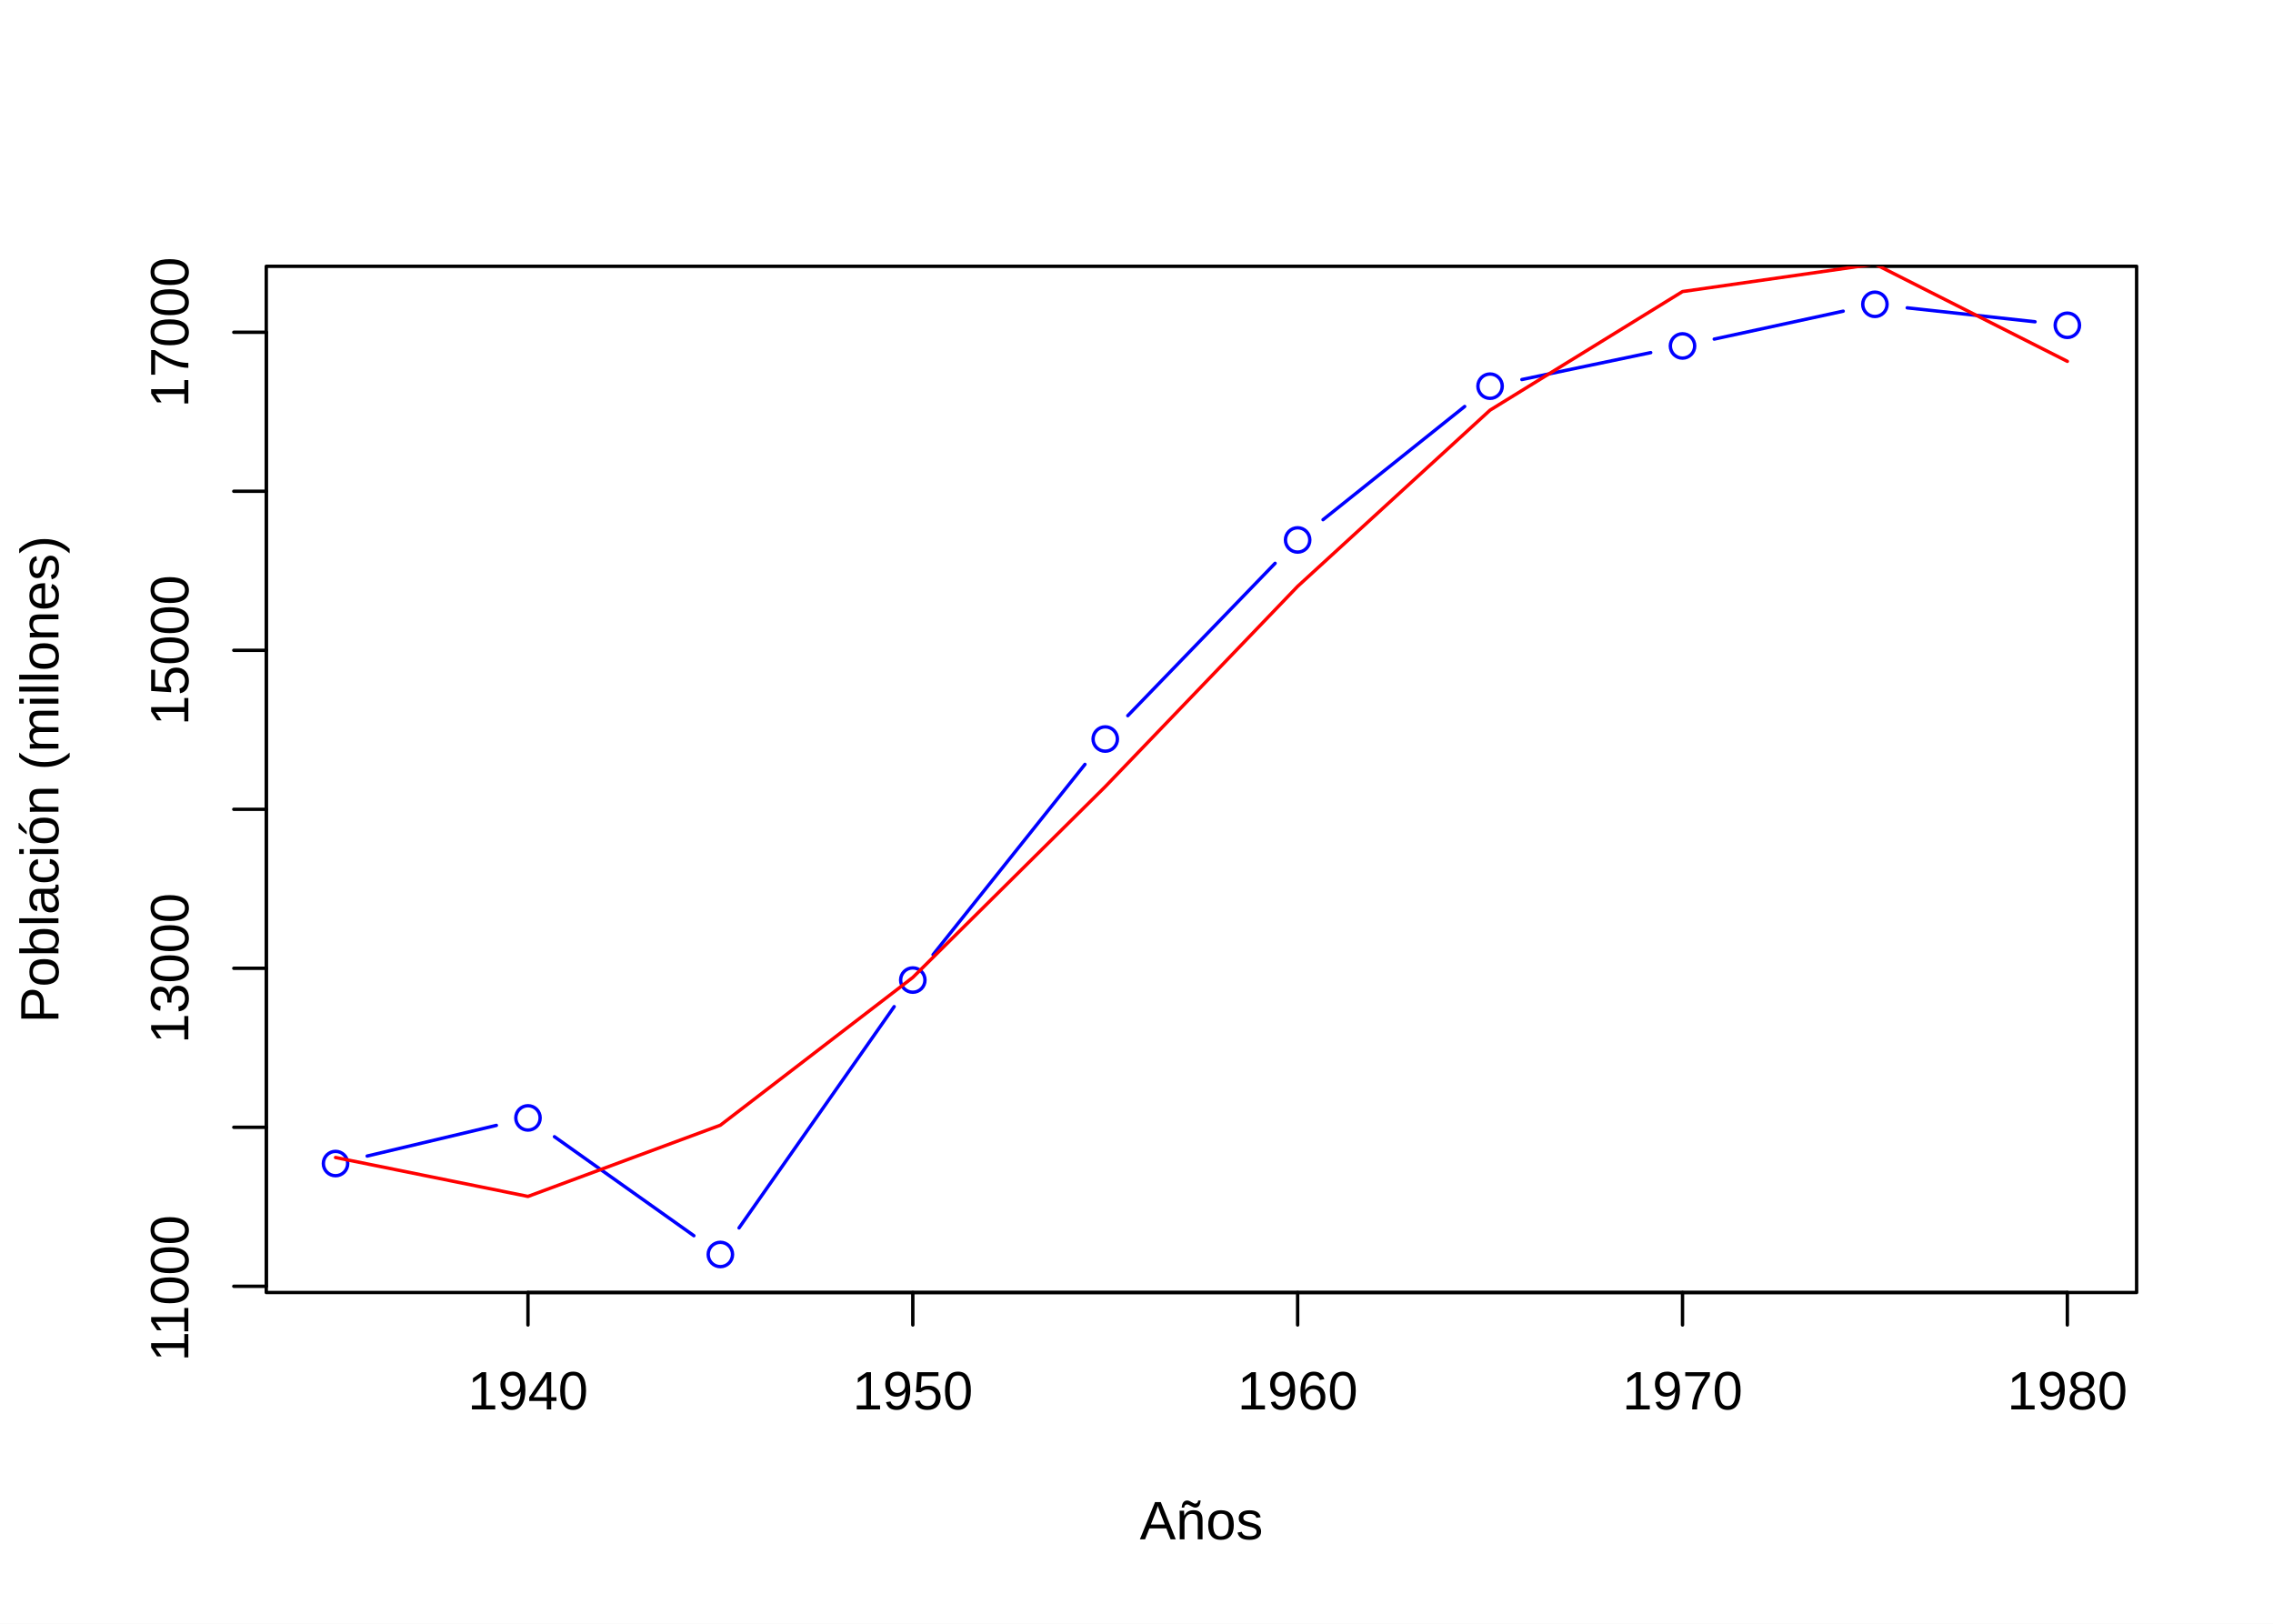
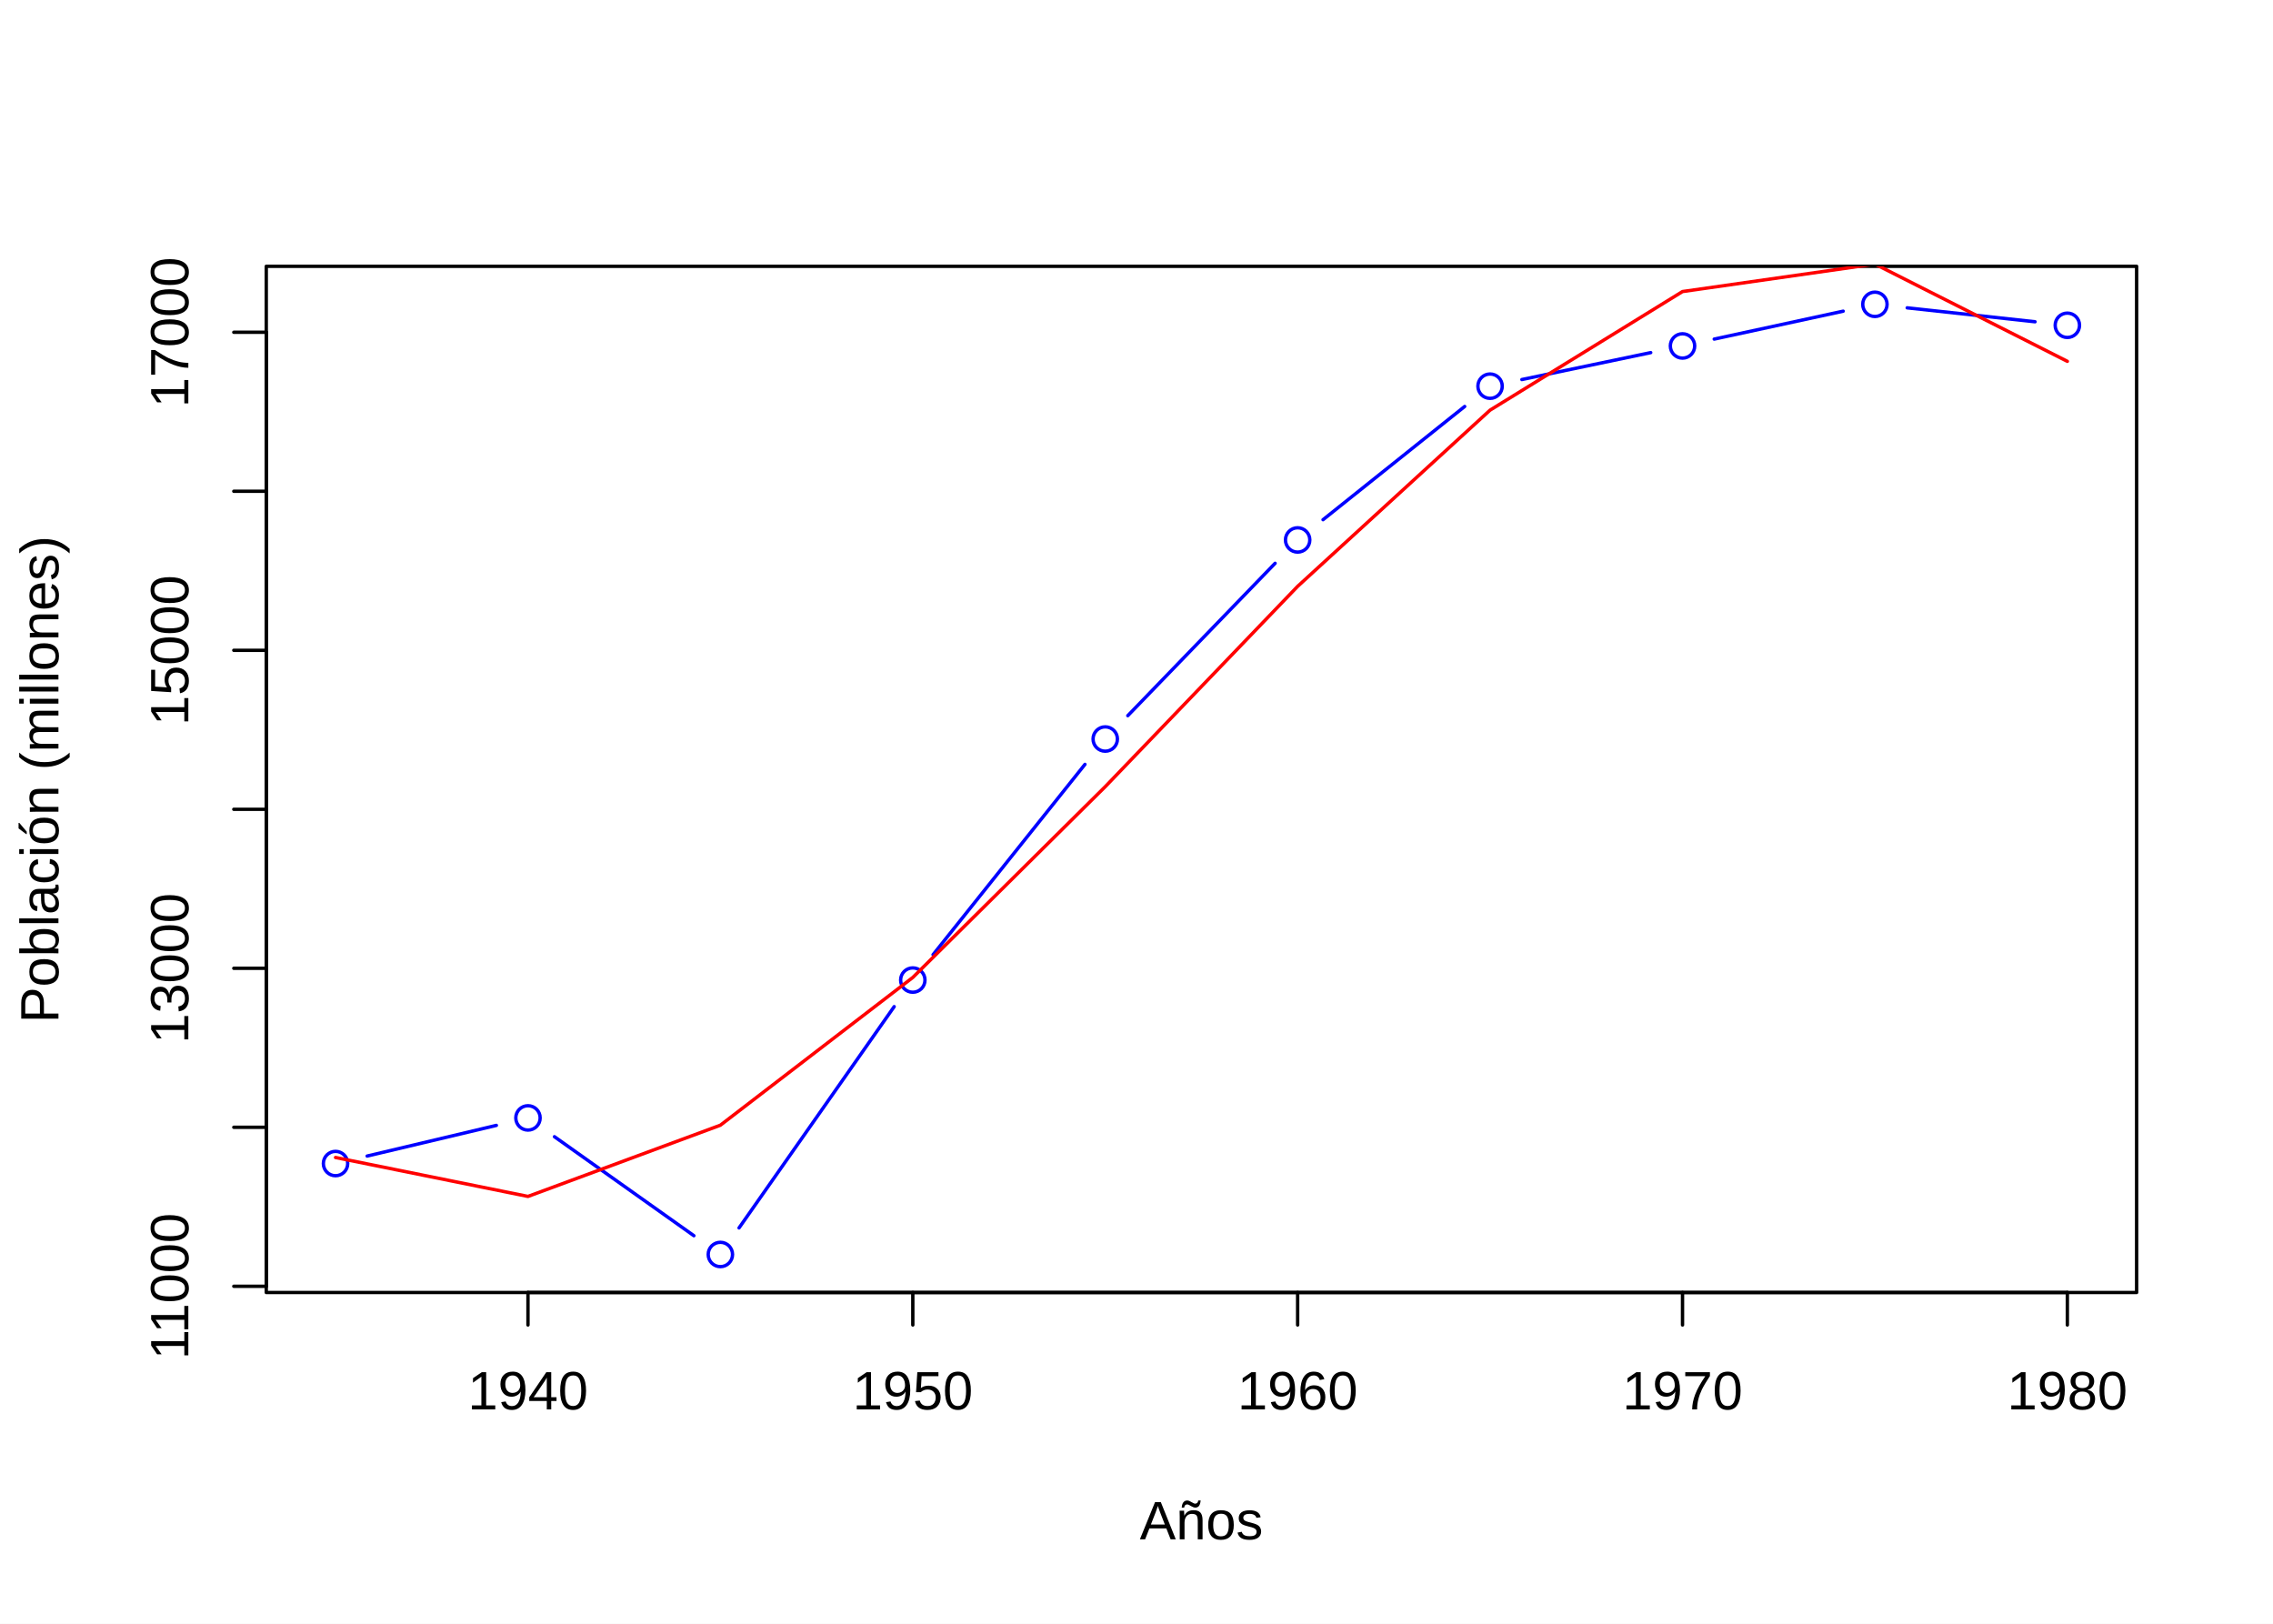
- <svg xmlns="http://www.w3.org/2000/svg" viewBox="0 0 504.00 360.00">
+ <svg xmlns="http://www.w3.org/2000/svg" class="svglite" width="504.00pt" height="360.00pt" viewBox="0 0 504.00 360.00">
  <defs>
    <style type="text/css">
-     line, polyline, polygon, path, rect, circle {
+     .svglite line, .svglite polyline, .svglite polygon, .svglite path, .svglite rect, .svglite circle {
      fill: none;
      stroke: #000000;
      stroke-linecap: round;
      stroke-linejoin: round;
      stroke-miterlimit: 10.00;
    }
+     .svglite text {
+       white-space: pre;
+     }
  </style>
  </defs>
  <rect width="100%" height="100%" style="stroke: none; fill: #FFFFFF;" />
  <defs>
-     <clipPath id="cpNTkuMDR8NDczLjc2fDI4Ni41Nnw1OS4wNA==">
+     <clipPath id="cpMC4wMHw1MDQuMDB8MC4wMHwzNjAuMDA=">
+       <rect x="0.00" y="0.00" width="504.00" height="360.00" />
+     </clipPath>
+   </defs>
+   <g clip-path="url(#cpMC4wMHw1MDQuMDB8MC4wMHwzNjAuMDA=)">
+ </g>
+   <defs>
+     <clipPath id="cpNTkuMDR8NDczLjc2fDU5LjA0fDI4Ni41Ng==">
      <rect x="59.04" y="59.04" width="414.72" height="227.52" />
    </clipPath>
  </defs>
-   <line x1="81.41" y1="256.31" x2="110.06" y2="249.51" style="stroke-width: 0.75; stroke: #0000FF;" clip-path="url(#cpNTkuMDR8NDczLjc2fDI4Ni41Nnw1OS4wNA==)" />
-   <line x1="122.94" y1="252.02" x2="153.86" y2="273.97" style="stroke-width: 0.75; stroke: #0000FF;" clip-path="url(#cpNTkuMDR8NDczLjc2fDI4Ni41Nnw1OS4wNA==)" />
-   <line x1="163.87" y1="272.24" x2="198.27" y2="223.18" style="stroke-width: 0.75; stroke: #0000FF;" clip-path="url(#cpNTkuMDR8NDczLjc2fDI4Ni41Nnw1OS4wNA==)" />
-   <line x1="206.89" y1="211.66" x2="240.57" y2="169.47" style="stroke-width: 0.75; stroke: #0000FF;" clip-path="url(#cpNTkuMDR8NDczLjc2fDI4Ni41Nnw1OS4wNA==)" />
-   <line x1="250.07" y1="158.67" x2="282.73" y2="124.89" style="stroke-width: 0.75; stroke: #0000FF;" clip-path="url(#cpNTkuMDR8NDczLjc2fDI4Ni41Nnw1OS4wNA==)" />
-   <line x1="293.36" y1="115.22" x2="324.77" y2="90.12" style="stroke-width: 0.75; stroke: #0000FF;" clip-path="url(#cpNTkuMDR8NDczLjc2fDI4Ni41Nnw1OS4wNA==)" />
-   <line x1="337.45" y1="84.15" x2="366.02" y2="78.18" style="stroke-width: 0.75; stroke: #0000FF;" clip-path="url(#cpNTkuMDR8NDczLjc2fDI4Ni41Nnw1OS4wNA==)" />
-   <line x1="380.10" y1="75.18" x2="408.70" y2="68.99" style="stroke-width: 0.75; stroke: #0000FF;" clip-path="url(#cpNTkuMDR8NDczLjc2fDI4Ni41Nnw1OS4wNA==)" />
-   <line x1="422.89" y1="68.25" x2="451.24" y2="71.34" style="stroke-width: 0.75; stroke: #0000FF;" clip-path="url(#cpNTkuMDR8NDczLjc2fDI4Ni41Nnw1OS4wNA==)" />
-   <circle cx="74.40" cy="257.97" r="2.70" style="stroke-width: 0.75; stroke: #0000FF;" clip-path="url(#cpNTkuMDR8NDczLjc2fDI4Ni41Nnw1OS4wNA==)" />
-   <circle cx="117.07" cy="247.85" r="2.70" style="stroke-width: 0.75; stroke: #0000FF;" clip-path="url(#cpNTkuMDR8NDczLjc2fDI4Ni41Nnw1OS4wNA==)" />
-   <circle cx="159.73" cy="278.13" r="2.70" style="stroke-width: 0.75; stroke: #0000FF;" clip-path="url(#cpNTkuMDR8NDczLjc2fDI4Ni41Nnw1OS4wNA==)" />
-   <circle cx="202.40" cy="217.29" r="2.70" style="stroke-width: 0.75; stroke: #0000FF;" clip-path="url(#cpNTkuMDR8NDczLjc2fDI4Ni41Nnw1OS4wNA==)" />
-   <circle cx="245.07" cy="163.85" r="2.70" style="stroke-width: 0.75; stroke: #0000FF;" clip-path="url(#cpNTkuMDR8NDczLjc2fDI4Ni41Nnw1OS4wNA==)" />
-   <circle cx="287.73" cy="119.71" r="2.70" style="stroke-width: 0.75; stroke: #0000FF;" clip-path="url(#cpNTkuMDR8NDczLjc2fDI4Ni41Nnw1OS4wNA==)" />
-   <circle cx="330.40" cy="85.62" r="2.70" style="stroke-width: 0.75; stroke: #0000FF;" clip-path="url(#cpNTkuMDR8NDczLjc2fDI4Ni41Nnw1OS4wNA==)" />
-   <circle cx="373.07" cy="76.70" r="2.70" style="stroke-width: 0.75; stroke: #0000FF;" clip-path="url(#cpNTkuMDR8NDczLjc2fDI4Ni41Nnw1OS4wNA==)" />
-   <circle cx="415.73" cy="67.47" r="2.70" style="stroke-width: 0.75; stroke: #0000FF;" clip-path="url(#cpNTkuMDR8NDczLjc2fDI4Ni41Nnw1OS4wNA==)" />
-   <circle cx="458.40" cy="72.12" r="2.70" style="stroke-width: 0.75; stroke: #0000FF;" clip-path="url(#cpNTkuMDR8NDczLjc2fDI4Ni41Nnw1OS4wNA==)" />
-   <defs>
-     <clipPath id="cpMC4wMHw1MDQuMDB8MzYwLjAwfDAuMDA=">
-       <rect x="0.00" y="0.00" width="504.00" height="360.00" />
-     </clipPath>
-   </defs>
-   <line x1="117.07" y1="286.56" x2="458.40" y2="286.56" style="stroke-width: 0.75;" clip-path="url(#cpMC4wMHw1MDQuMDB8MzYwLjAwfDAuMDA=)" />
-   <line x1="117.07" y1="286.56" x2="117.07" y2="293.76" style="stroke-width: 0.75;" clip-path="url(#cpMC4wMHw1MDQuMDB8MzYwLjAwfDAuMDA=)" />
-   <line x1="202.40" y1="286.56" x2="202.40" y2="293.76" style="stroke-width: 0.75;" clip-path="url(#cpMC4wMHw1MDQuMDB8MzYwLjAwfDAuMDA=)" />
-   <line x1="287.73" y1="286.56" x2="287.73" y2="293.76" style="stroke-width: 0.75;" clip-path="url(#cpMC4wMHw1MDQuMDB8MzYwLjAwfDAuMDA=)" />
-   <line x1="373.07" y1="286.56" x2="373.07" y2="293.76" style="stroke-width: 0.75;" clip-path="url(#cpMC4wMHw1MDQuMDB8MzYwLjAwfDAuMDA=)" />
-   <line x1="458.40" y1="286.56" x2="458.40" y2="293.76" style="stroke-width: 0.75;" clip-path="url(#cpMC4wMHw1MDQuMDB8MzYwLjAwfDAuMDA=)" />
-   <g clip-path="url(#cpMC4wMHw1MDQuMDB8MzYwLjAwfDAuMDA=)">
-     <text x="103.72" y="312.48" style="font-size: 12.00px; font-family: Arial;" textLength="26.70px" lengthAdjust="spacingAndGlyphs">1940</text>
+   <g clip-path="url(#cpNTkuMDR8NDczLjc2fDU5LjA0fDI4Ni41Ng==)">
+     <line x1="81.41" y1="256.31" x2="110.06" y2="249.51" style="stroke-width: 0.75; stroke: #0000FF;" />
+     <line x1="122.94" y1="252.02" x2="153.86" y2="273.97" style="stroke-width: 0.75; stroke: #0000FF;" />
+     <line x1="163.87" y1="272.24" x2="198.27" y2="223.18" style="stroke-width: 0.75; stroke: #0000FF;" />
+     <line x1="206.89" y1="211.66" x2="240.57" y2="169.47" style="stroke-width: 0.75; stroke: #0000FF;" />
+     <line x1="250.07" y1="158.67" x2="282.73" y2="124.89" style="stroke-width: 0.75; stroke: #0000FF;" />
+     <line x1="293.36" y1="115.22" x2="324.77" y2="90.12" style="stroke-width: 0.75; stroke: #0000FF;" />
+     <line x1="337.45" y1="84.15" x2="366.02" y2="78.18" style="stroke-width: 0.75; stroke: #0000FF;" />
+     <line x1="380.10" y1="75.18" x2="408.70" y2="68.99" style="stroke-width: 0.75; stroke: #0000FF;" />
+     <line x1="422.89" y1="68.25" x2="451.24" y2="71.34" style="stroke-width: 0.75; stroke: #0000FF;" />
+     <circle cx="74.40" cy="257.97" r="2.70" style="stroke-width: 0.75; stroke: #0000FF;" />
+     <circle cx="117.07" cy="247.85" r="2.70" style="stroke-width: 0.75; stroke: #0000FF;" />
+     <circle cx="159.73" cy="278.13" r="2.70" style="stroke-width: 0.75; stroke: #0000FF;" />
+     <circle cx="202.40" cy="217.29" r="2.70" style="stroke-width: 0.75; stroke: #0000FF;" />
+     <circle cx="245.07" cy="163.85" r="2.70" style="stroke-width: 0.75; stroke: #0000FF;" />
+     <circle cx="287.73" cy="119.71" r="2.70" style="stroke-width: 0.75; stroke: #0000FF;" />
+     <circle cx="330.40" cy="85.62" r="2.70" style="stroke-width: 0.75; stroke: #0000FF;" />
+     <circle cx="373.07" cy="76.70" r="2.70" style="stroke-width: 0.75; stroke: #0000FF;" />
+     <circle cx="415.73" cy="67.47" r="2.70" style="stroke-width: 0.75; stroke: #0000FF;" />
+     <circle cx="458.40" cy="72.12" r="2.70" style="stroke-width: 0.75; stroke: #0000FF;" />
  </g>
-   <g clip-path="url(#cpMC4wMHw1MDQuMDB8MzYwLjAwfDAuMDA=)">
-     <text x="189.05" y="312.48" style="font-size: 12.00px; font-family: Arial;" textLength="26.70px" lengthAdjust="spacingAndGlyphs">1950</text>
+   <g clip-path="url(#cpMC4wMHw1MDQuMDB8MC4wMHwzNjAuMDA=)">
+     <line x1="117.07" y1="286.56" x2="458.40" y2="286.56" style="stroke-width: 0.75;" />
+     <line x1="117.07" y1="286.56" x2="117.07" y2="293.76" style="stroke-width: 0.75;" />
+     <line x1="202.40" y1="286.56" x2="202.40" y2="293.76" style="stroke-width: 0.75;" />
+     <line x1="287.73" y1="286.56" x2="287.73" y2="293.76" style="stroke-width: 0.75;" />
+     <line x1="373.07" y1="286.56" x2="373.07" y2="293.76" style="stroke-width: 0.75;" />
+     <line x1="458.40" y1="286.56" x2="458.40" y2="293.76" style="stroke-width: 0.75;" />
+     <text x="117.07" y="312.48" text-anchor="middle" style="font-size: 12.00px; font-family: &quot;Arial&quot;;" textLength="26.70px" lengthAdjust="spacingAndGlyphs">1940</text>
+     <text x="202.40" y="312.48" text-anchor="middle" style="font-size: 12.00px; font-family: &quot;Arial&quot;;" textLength="26.70px" lengthAdjust="spacingAndGlyphs">1950</text>
+     <text x="287.73" y="312.48" text-anchor="middle" style="font-size: 12.00px; font-family: &quot;Arial&quot;;" textLength="26.70px" lengthAdjust="spacingAndGlyphs">1960</text>
+     <text x="373.07" y="312.48" text-anchor="middle" style="font-size: 12.00px; font-family: &quot;Arial&quot;;" textLength="26.70px" lengthAdjust="spacingAndGlyphs">1970</text>
+     <text x="458.40" y="312.48" text-anchor="middle" style="font-size: 12.00px; font-family: &quot;Arial&quot;;" textLength="26.70px" lengthAdjust="spacingAndGlyphs">1980</text>
+     <line x1="59.04" y1="285.18" x2="59.04" y2="73.67" style="stroke-width: 0.75;" />
+     <line x1="59.04" y1="285.18" x2="51.84" y2="285.18" style="stroke-width: 0.75;" />
+     <line x1="59.04" y1="249.93" x2="51.84" y2="249.93" style="stroke-width: 0.75;" />
+     <line x1="59.04" y1="214.68" x2="51.84" y2="214.68" style="stroke-width: 0.75;" />
+     <line x1="59.04" y1="179.43" x2="51.84" y2="179.43" style="stroke-width: 0.75;" />
+     <line x1="59.04" y1="144.18" x2="51.84" y2="144.18" style="stroke-width: 0.75;" />
+     <line x1="59.04" y1="108.92" x2="51.84" y2="108.92" style="stroke-width: 0.75;" />
+     <line x1="59.04" y1="73.67" x2="51.84" y2="73.67" style="stroke-width: 0.75;" />
+     <text transform="translate(41.76,285.18) rotate(-90)" text-anchor="middle" style="font-size: 12.00px; font-family: &quot;Arial&quot;;" textLength="33.37px" lengthAdjust="spacingAndGlyphs">11000</text>
+     <text transform="translate(41.76,214.68) rotate(-90)" text-anchor="middle" style="font-size: 12.00px; font-family: &quot;Arial&quot;;" textLength="33.37px" lengthAdjust="spacingAndGlyphs">13000</text>
+     <text transform="translate(41.76,144.18) rotate(-90)" text-anchor="middle" style="font-size: 12.00px; font-family: &quot;Arial&quot;;" textLength="33.37px" lengthAdjust="spacingAndGlyphs">15000</text>
+     <text transform="translate(41.76,73.67) rotate(-90)" text-anchor="middle" style="font-size: 12.00px; font-family: &quot;Arial&quot;;" textLength="33.37px" lengthAdjust="spacingAndGlyphs">17000</text>
+     <polygon points="59.04,286.56 473.76,286.56 473.76,59.04 59.04,59.04 " style="stroke-width: 0.75;" />
+     <text x="266.40" y="341.28" text-anchor="middle" style="font-size: 12.00px; font-family: &quot;Arial&quot;;" textLength="27.35px" lengthAdjust="spacingAndGlyphs">Años</text>
+     <text transform="translate(12.96,172.80) rotate(-90)" text-anchor="middle" style="font-size: 12.00px; font-family: &quot;Arial&quot;;" textLength="108.04px" lengthAdjust="spacingAndGlyphs">Población (millones)</text>
  </g>
-   <g clip-path="url(#cpMC4wMHw1MDQuMDB8MzYwLjAwfDAuMDA=)">
-     <text x="274.39" y="312.48" style="font-size: 12.00px; font-family: Arial;" textLength="26.70px" lengthAdjust="spacingAndGlyphs">1960</text>
+   <g clip-path="url(#cpNTkuMDR8NDczLjc2fDU5LjA0fDI4Ni41Ng==)">
+     <polyline points="74.40,256.63 117.07,265.26 159.73,249.47 202.40,216.71 245.07,174.41 287.73,130.00 330.40,90.93 373.07,64.64 415.73,58.55 458.40,80.11 " style="stroke-width: 0.75; stroke: #FF0000;" />
  </g>
-   <g clip-path="url(#cpMC4wMHw1MDQuMDB8MzYwLjAwfDAuMDA=)">
-     <text x="359.72" y="312.48" style="font-size: 12.00px; font-family: Arial;" textLength="26.70px" lengthAdjust="spacingAndGlyphs">1970</text>
-   </g>
-   <g clip-path="url(#cpMC4wMHw1MDQuMDB8MzYwLjAwfDAuMDA=)">
-     <text x="445.05" y="312.48" style="font-size: 12.00px; font-family: Arial;" textLength="26.70px" lengthAdjust="spacingAndGlyphs">1980</text>
-   </g>
-   <line x1="59.04" y1="285.18" x2="59.04" y2="73.67" style="stroke-width: 0.75;" clip-path="url(#cpMC4wMHw1MDQuMDB8MzYwLjAwfDAuMDA=)" />
-   <line x1="59.04" y1="285.18" x2="51.84" y2="285.18" style="stroke-width: 0.75;" clip-path="url(#cpMC4wMHw1MDQuMDB8MzYwLjAwfDAuMDA=)" />
-   <line x1="59.04" y1="249.93" x2="51.84" y2="249.93" style="stroke-width: 0.75;" clip-path="url(#cpMC4wMHw1MDQuMDB8MzYwLjAwfDAuMDA=)" />
-   <line x1="59.04" y1="214.68" x2="51.84" y2="214.68" style="stroke-width: 0.75;" clip-path="url(#cpMC4wMHw1MDQuMDB8MzYwLjAwfDAuMDA=)" />
-   <line x1="59.04" y1="179.43" x2="51.84" y2="179.43" style="stroke-width: 0.75;" clip-path="url(#cpMC4wMHw1MDQuMDB8MzYwLjAwfDAuMDA=)" />
-   <line x1="59.04" y1="144.18" x2="51.84" y2="144.18" style="stroke-width: 0.75;" clip-path="url(#cpMC4wMHw1MDQuMDB8MzYwLjAwfDAuMDA=)" />
-   <line x1="59.04" y1="108.92" x2="51.84" y2="108.92" style="stroke-width: 0.75;" clip-path="url(#cpMC4wMHw1MDQuMDB8MzYwLjAwfDAuMDA=)" />
-   <line x1="59.04" y1="73.67" x2="51.84" y2="73.67" style="stroke-width: 0.75;" clip-path="url(#cpMC4wMHw1MDQuMDB8MzYwLjAwfDAuMDA=)" />
-   <g clip-path="url(#cpMC4wMHw1MDQuMDB8MzYwLjAwfDAuMDA=)">
-     <text transform="translate(41.76,301.87) rotate(-90)" style="font-size: 12.00px; font-family: Arial;" textLength="33.37px" lengthAdjust="spacingAndGlyphs">11000</text>
-   </g>
-   <g clip-path="url(#cpMC4wMHw1MDQuMDB8MzYwLjAwfDAuMDA=)">
-     <text transform="translate(41.76,231.36) rotate(-90)" style="font-size: 12.00px; font-family: Arial;" textLength="33.37px" lengthAdjust="spacingAndGlyphs">13000</text>
-   </g>
-   <g clip-path="url(#cpMC4wMHw1MDQuMDB8MzYwLjAwfDAuMDA=)">
-     <text transform="translate(41.76,160.86) rotate(-90)" style="font-size: 12.00px; font-family: Arial;" textLength="33.37px" lengthAdjust="spacingAndGlyphs">15000</text>
-   </g>
-   <g clip-path="url(#cpMC4wMHw1MDQuMDB8MzYwLjAwfDAuMDA=)">
-     <text transform="translate(41.76,90.36) rotate(-90)" style="font-size: 12.00px; font-family: Arial;" textLength="33.37px" lengthAdjust="spacingAndGlyphs">17000</text>
-   </g>
-   <polyline points="59.04,286.56 473.76,286.56 473.76,59.04 59.04,59.04 59.04,286.56 " style="stroke-width: 0.75;" clip-path="url(#cpMC4wMHw1MDQuMDB8MzYwLjAwfDAuMDA=)" />
-   <g clip-path="url(#cpMC4wMHw1MDQuMDB8MzYwLjAwfDAuMDA=)">
-     <text x="252.72" y="341.28" style="font-size: 12.00px; font-family: Arial;" textLength="27.35px" lengthAdjust="spacingAndGlyphs">Años</text>
-   </g>
-   <g clip-path="url(#cpMC4wMHw1MDQuMDB8MzYwLjAwfDAuMDA=)">
-     <text transform="translate(12.96,226.82) rotate(-90)" style="font-size: 12.00px; font-family: Arial;" textLength="108.05px" lengthAdjust="spacingAndGlyphs">Población (millones)</text>
-   </g>
-   <defs>
-     <clipPath id="cpNTkuMDR8NDczLjc2fDI4Ni41Nnw1OS4wNA==">
-       <rect x="59.04" y="59.04" width="414.72" height="227.52" />
-     </clipPath>
-   </defs>
-   <polyline points="74.40,256.63 117.07,265.26 159.73,249.47 202.40,216.71 245.07,174.41 287.73,130.00 330.40,90.93 373.07,64.64 415.73,58.55 458.40,80.11 " style="stroke-width: 0.75; stroke: #FF0000;" clip-path="url(#cpNTkuMDR8NDczLjc2fDI4Ni41Nnw1OS4wNA==)" />
</svg>
